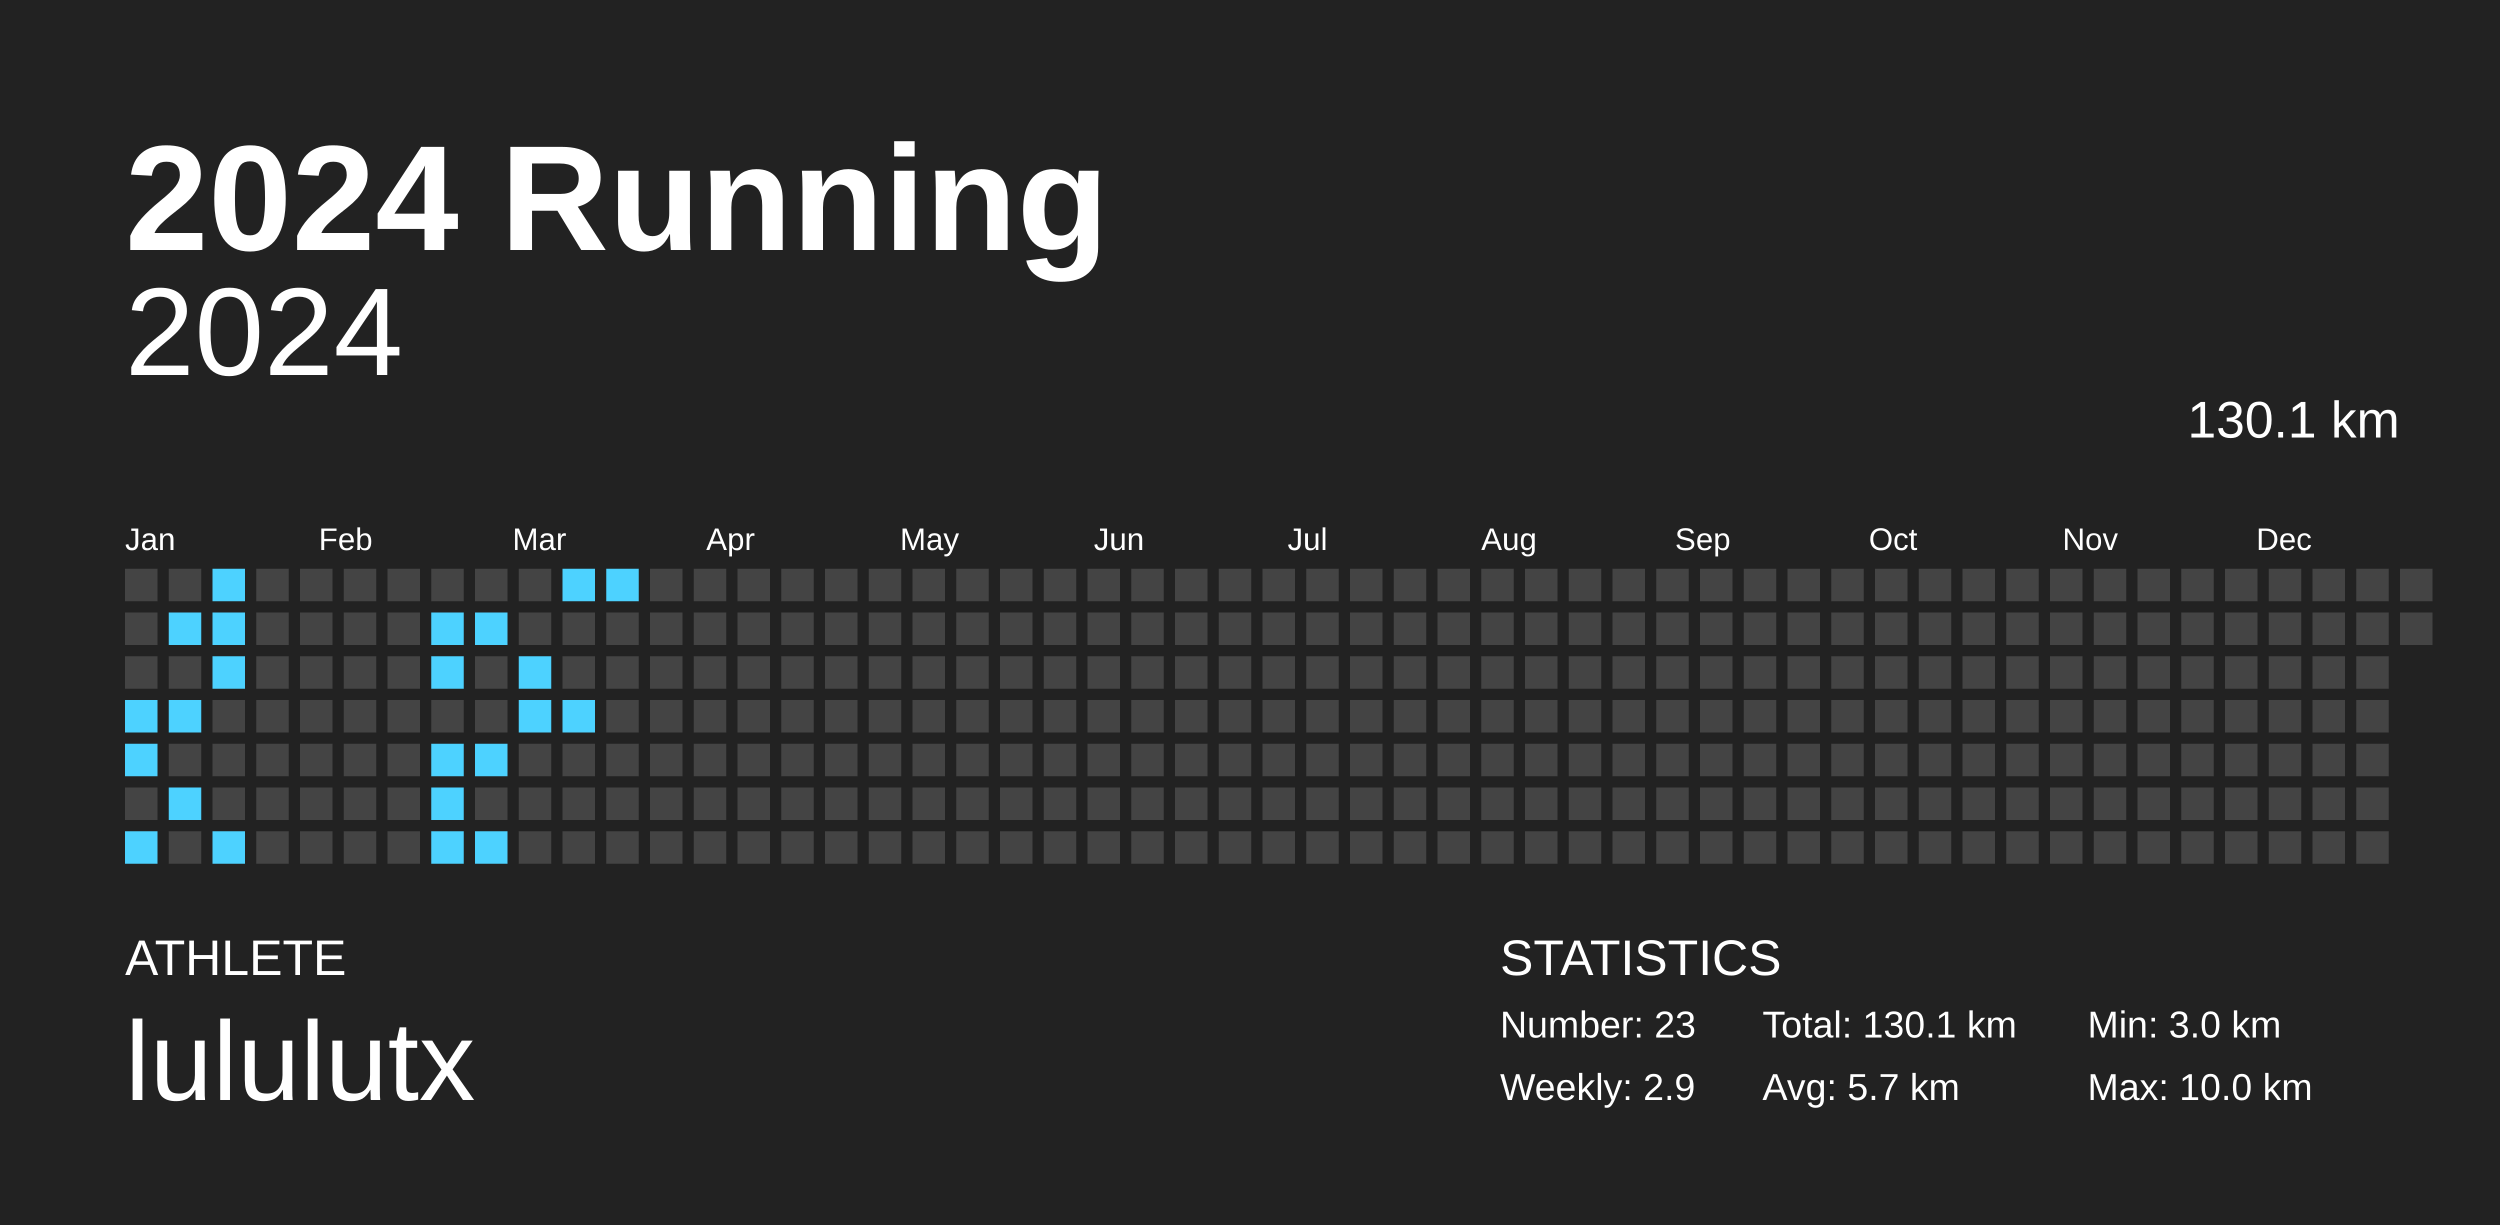
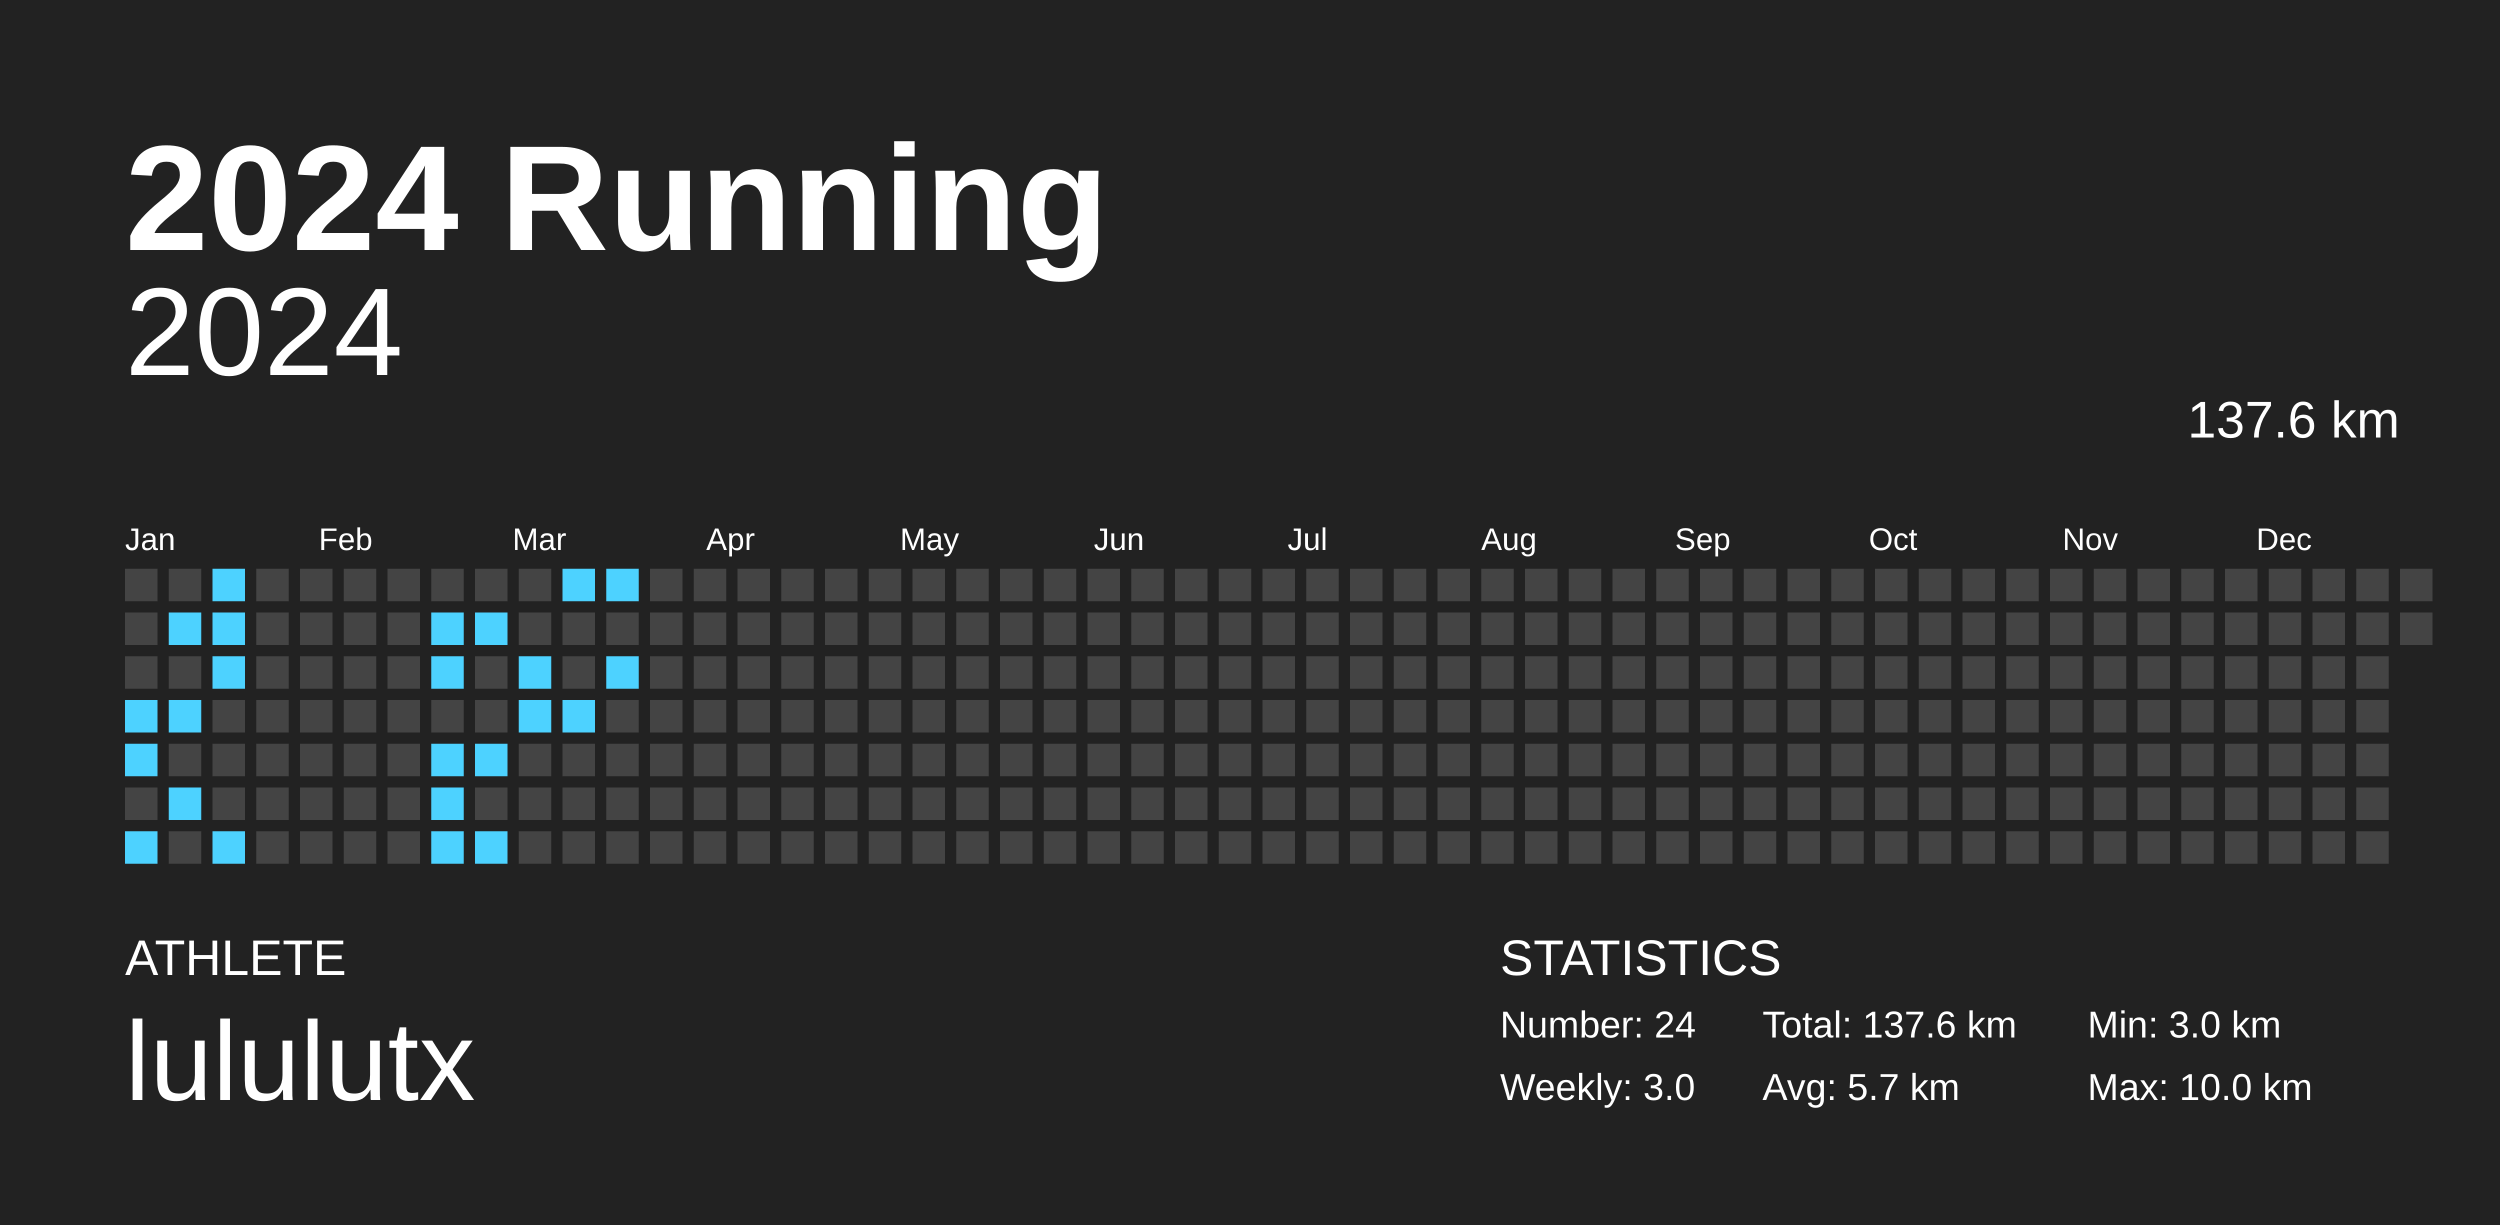
<svg xmlns="http://www.w3.org/2000/svg" baseProfile="full" height="98mm" version="1.1" viewBox="0,0,200,98" width="200mm">
  <defs />
  <rect fill="#222222" height="98" width="200" x="0" y="0" />
  <text fill="#FFFFFF" style="font-size:12px; font-family:Arial; font-weight:bold;" x="10" y="20">2024 Running</text>
  <text fill="#FFFFFF" style="font-size:4px; font-family:Arial" x="10" y="78">ATHLETE</text>
  <text fill="#FFFFFF" style="font-size:9px; font-family:Arial" x="10" y="88">lululutx</text>
  <text fill="#FFFFFF" style="font-size:4px; font-family:Arial" x="120" y="78">STATISTICS</text>
-   <text fill="#FFFFFF" style="font-size:3px; font-family:Arial" x="120" y="83">Number: 23</text>
-   <text fill="#FFFFFF" style="font-size:3px; font-family:Arial" x="120" y="88">Weekly: 2.9</text>
-   <text fill="#FFFFFF" style="font-size:3px; font-family:Arial" x="141" y="83">Total: 130.1 km</text>
+   <text fill="#FFFFFF" style="font-size:3px; font-family:Arial" x="120" y="83">Number: 24</text>
+   <text fill="#FFFFFF" style="font-size:3px; font-family:Arial" x="120" y="88">Weekly: 3.0</text>
+   <text fill="#FFFFFF" style="font-size:3px; font-family:Arial" x="141" y="83">Total: 137.6 km</text>
  <text fill="#FFFFFF" style="font-size:3px; font-family:Arial" x="141" y="88">Avg: 5.7 km</text>
  <text fill="#FFFFFF" style="font-size:3px; font-family:Arial" x="167" y="83">Min: 3.0 km</text>
  <text fill="#FFFFFF" style="font-size:3px; font-family:Arial" x="167" y="88">Max: 10.0 km</text>
  <text alignment-baseline="hanging" fill="#FFFFFF" style="font-size:10.0px; font-family:Arial;" x="10" y="30">2024</text>
-   <text alignment-baseline="hanging" fill="#FFFFFF" style="font-size:4.125px; font-family:Arial;" x="175" y="35">130.1 km</text>
+   <text alignment-baseline="hanging" fill="#FFFFFF" style="font-size:4.125px; font-family:Arial;" x="175" y="35">137.6 km</text>
  <text fill="#FFFFFF" style="font-size:2.5px; font-family:Arial" x="10.0" y="44">Jan</text>
  <text fill="#FFFFFF" style="font-size:2.5px; font-family:Arial" x="25.5" y="44">Feb</text>
  <text fill="#FFFFFF" style="font-size:2.5px; font-family:Arial" x="41.0" y="44">Mar</text>
  <text fill="#FFFFFF" style="font-size:2.5px; font-family:Arial" x="56.5" y="44">Apr</text>
  <text fill="#FFFFFF" style="font-size:2.5px; font-family:Arial" x="72.0" y="44">May</text>
  <text fill="#FFFFFF" style="font-size:2.5px; font-family:Arial" x="87.5" y="44">Jun</text>
  <text fill="#FFFFFF" style="font-size:2.5px; font-family:Arial" x="103.0" y="44">Jul</text>
  <text fill="#FFFFFF" style="font-size:2.5px; font-family:Arial" x="118.5" y="44">Aug</text>
  <text fill="#FFFFFF" style="font-size:2.5px; font-family:Arial" x="134.0" y="44">Sep</text>
  <text fill="#FFFFFF" style="font-size:2.5px; font-family:Arial" x="149.5" y="44">Oct</text>
  <text fill="#FFFFFF" style="font-size:2.5px; font-family:Arial" x="165.0" y="44">Nov</text>
  <text fill="#FFFFFF" style="font-size:2.5px; font-family:Arial" x="180.5" y="44">Dec</text>
  <rect fill="#444444" height="2.6" width="2.6" x="10.0" y="45.5" />
  <rect fill="#444444" height="2.6" width="2.6" x="10.0" y="49.0" />
  <rect fill="#444444" height="2.6" width="2.6" x="10.0" y="52.5" />
  <rect fill="#4dd2ff" height="2.6" width="2.6" x="10.0" y="56.0" />
  <rect fill="#4dd2ff" height="2.6" width="2.6" x="10.0" y="59.5" />
  <rect fill="#444444" height="2.6" width="2.6" x="10.0" y="63.0" />
  <rect fill="#4dd2ff" height="2.6" width="2.6" x="10.0" y="66.5" />
  <rect fill="#444444" height="2.6" width="2.6" x="13.5" y="45.5" />
  <rect fill="#4dd2ff" height="2.6" width="2.6" x="13.5" y="49.0" />
  <rect fill="#444444" height="2.6" width="2.6" x="13.5" y="52.5" />
  <rect fill="#4dd2ff" height="2.6" width="2.6" x="13.5" y="56.0" />
  <rect fill="#444444" height="2.6" width="2.6" x="13.5" y="59.5" />
  <rect fill="#4dd2ff" height="2.6" width="2.6" x="13.5" y="63.0" />
  <rect fill="#444444" height="2.6" width="2.6" x="13.5" y="66.5" />
  <rect fill="#4dd2ff" height="2.6" width="2.6" x="17.0" y="45.5" />
  <rect fill="#4dd2ff" height="2.6" width="2.6" x="17.0" y="49.0" />
  <rect fill="#4dd2ff" height="2.6" width="2.6" x="17.0" y="52.5" />
  <rect fill="#444444" height="2.6" width="2.6" x="17.0" y="56.0" />
  <rect fill="#444444" height="2.6" width="2.6" x="17.0" y="59.5" />
  <rect fill="#444444" height="2.6" width="2.6" x="17.0" y="63.0" />
  <rect fill="#4dd2ff" height="2.6" width="2.6" x="17.0" y="66.5" />
  <rect fill="#444444" height="2.6" width="2.6" x="20.5" y="45.5" />
  <rect fill="#444444" height="2.6" width="2.6" x="20.5" y="49.0" />
  <rect fill="#444444" height="2.6" width="2.6" x="20.5" y="52.5" />
  <rect fill="#444444" height="2.6" width="2.6" x="20.5" y="56.0" />
  <rect fill="#444444" height="2.6" width="2.6" x="20.5" y="59.5" />
  <rect fill="#444444" height="2.6" width="2.6" x="20.5" y="63.0" />
  <rect fill="#444444" height="2.6" width="2.6" x="20.5" y="66.5" />
  <rect fill="#444444" height="2.6" width="2.6" x="24.0" y="45.5" />
  <rect fill="#444444" height="2.6" width="2.6" x="24.0" y="49.0" />
  <rect fill="#444444" height="2.6" width="2.6" x="24.0" y="52.5" />
  <rect fill="#444444" height="2.6" width="2.6" x="24.0" y="56.0" />
  <rect fill="#444444" height="2.6" width="2.6" x="24.0" y="59.5" />
  <rect fill="#444444" height="2.6" width="2.6" x="24.0" y="63.0" />
  <rect fill="#444444" height="2.6" width="2.6" x="24.0" y="66.5" />
  <rect fill="#444444" height="2.6" width="2.6" x="27.5" y="45.5" />
  <rect fill="#444444" height="2.6" width="2.6" x="27.5" y="49.0" />
  <rect fill="#444444" height="2.6" width="2.6" x="27.5" y="52.5" />
  <rect fill="#444444" height="2.6" width="2.6" x="27.5" y="56.0" />
  <rect fill="#444444" height="2.6" width="2.6" x="27.5" y="59.5" />
  <rect fill="#444444" height="2.6" width="2.6" x="27.5" y="63.0" />
  <rect fill="#444444" height="2.6" width="2.6" x="27.5" y="66.5" />
  <rect fill="#444444" height="2.6" width="2.6" x="31.0" y="45.5" />
  <rect fill="#444444" height="2.6" width="2.6" x="31.0" y="49.0" />
  <rect fill="#444444" height="2.6" width="2.6" x="31.0" y="52.5" />
  <rect fill="#444444" height="2.6" width="2.6" x="31.0" y="56.0" />
  <rect fill="#444444" height="2.6" width="2.6" x="31.0" y="59.5" />
  <rect fill="#444444" height="2.6" width="2.6" x="31.0" y="63.0" />
  <rect fill="#444444" height="2.6" width="2.6" x="31.0" y="66.5" />
  <rect fill="#444444" height="2.6" width="2.6" x="34.5" y="45.5" />
  <rect fill="#4dd2ff" height="2.6" width="2.6" x="34.5" y="49.0" />
  <rect fill="#4dd2ff" height="2.6" width="2.6" x="34.5" y="52.5" />
  <rect fill="#444444" height="2.6" width="2.6" x="34.5" y="56.0" />
  <rect fill="#4dd2ff" height="2.6" width="2.6" x="34.5" y="59.5" />
  <rect fill="#4dd2ff" height="2.6" width="2.6" x="34.5" y="63.0" />
  <rect fill="#4dd2ff" height="2.6" width="2.6" x="34.5" y="66.5" />
  <rect fill="#444444" height="2.6" width="2.6" x="38.0" y="45.5" />
  <rect fill="#4dd2ff" height="2.6" width="2.6" x="38.0" y="49.0" />
  <rect fill="#444444" height="2.6" width="2.6" x="38.0" y="52.5" />
  <rect fill="#444444" height="2.6" width="2.6" x="38.0" y="56.0" />
  <rect fill="#4dd2ff" height="2.6" width="2.6" x="38.0" y="59.5" />
  <rect fill="#444444" height="2.6" width="2.6" x="38.0" y="63.0" />
  <rect fill="#4dd2ff" height="2.6" width="2.6" x="38.0" y="66.5" />
  <rect fill="#444444" height="2.6" width="2.6" x="41.5" y="45.5" />
  <rect fill="#444444" height="2.6" width="2.6" x="41.5" y="49.0" />
  <rect fill="#4dd2ff" height="2.6" width="2.6" x="41.5" y="52.5" />
  <rect fill="#4dd2ff" height="2.6" width="2.6" x="41.5" y="56.0" />
  <rect fill="#444444" height="2.6" width="2.6" x="41.5" y="59.5" />
  <rect fill="#444444" height="2.6" width="2.6" x="41.5" y="63.0" />
  <rect fill="#444444" height="2.6" width="2.6" x="41.5" y="66.5" />
  <rect fill="#4dd2ff" height="2.6" width="2.6" x="45.0" y="45.5" />
  <rect fill="#444444" height="2.6" width="2.6" x="45.0" y="49.0" />
  <rect fill="#444444" height="2.6" width="2.6" x="45.0" y="52.5" />
  <rect fill="#4dd2ff" height="2.6" width="2.6" x="45.0" y="56.0" />
  <rect fill="#444444" height="2.6" width="2.6" x="45.0" y="59.5" />
  <rect fill="#444444" height="2.6" width="2.6" x="45.0" y="63.0" />
  <rect fill="#444444" height="2.6" width="2.6" x="45.0" y="66.5" />
  <rect fill="#4dd2ff" height="2.6" width="2.6" x="48.5" y="45.5" />
  <rect fill="#444444" height="2.6" width="2.6" x="48.5" y="49.0" />
-   <rect fill="#444444" height="2.6" width="2.6" x="48.5" y="52.5" />
+   <rect fill="#4dd2ff" height="2.6" width="2.6" x="48.5" y="52.5" />
  <rect fill="#444444" height="2.6" width="2.6" x="48.5" y="56.0" />
  <rect fill="#444444" height="2.6" width="2.6" x="48.5" y="59.5" />
  <rect fill="#444444" height="2.6" width="2.6" x="48.5" y="63.0" />
  <rect fill="#444444" height="2.6" width="2.6" x="48.5" y="66.5" />
  <rect fill="#444444" height="2.6" width="2.6" x="52.0" y="45.5" />
  <rect fill="#444444" height="2.6" width="2.6" x="52.0" y="49.0" />
  <rect fill="#444444" height="2.6" width="2.6" x="52.0" y="52.5" />
  <rect fill="#444444" height="2.6" width="2.6" x="52.0" y="56.0" />
  <rect fill="#444444" height="2.6" width="2.6" x="52.0" y="59.5" />
  <rect fill="#444444" height="2.6" width="2.6" x="52.0" y="63.0" />
  <rect fill="#444444" height="2.6" width="2.6" x="52.0" y="66.5" />
  <rect fill="#444444" height="2.6" width="2.6" x="55.5" y="45.5" />
  <rect fill="#444444" height="2.6" width="2.6" x="55.5" y="49.0" />
  <rect fill="#444444" height="2.6" width="2.6" x="55.5" y="52.5" />
  <rect fill="#444444" height="2.6" width="2.6" x="55.5" y="56.0" />
  <rect fill="#444444" height="2.6" width="2.6" x="55.5" y="59.5" />
  <rect fill="#444444" height="2.6" width="2.6" x="55.5" y="63.0" />
  <rect fill="#444444" height="2.6" width="2.6" x="55.5" y="66.5" />
  <rect fill="#444444" height="2.6" width="2.6" x="59.0" y="45.5" />
  <rect fill="#444444" height="2.6" width="2.6" x="59.0" y="49.0" />
  <rect fill="#444444" height="2.6" width="2.6" x="59.0" y="52.5" />
  <rect fill="#444444" height="2.6" width="2.6" x="59.0" y="56.0" />
  <rect fill="#444444" height="2.6" width="2.6" x="59.0" y="59.5" />
  <rect fill="#444444" height="2.6" width="2.6" x="59.0" y="63.0" />
  <rect fill="#444444" height="2.6" width="2.6" x="59.0" y="66.5" />
  <rect fill="#444444" height="2.6" width="2.6" x="62.5" y="45.5" />
  <rect fill="#444444" height="2.6" width="2.6" x="62.5" y="49.0" />
  <rect fill="#444444" height="2.6" width="2.6" x="62.5" y="52.5" />
  <rect fill="#444444" height="2.6" width="2.6" x="62.5" y="56.0" />
  <rect fill="#444444" height="2.6" width="2.6" x="62.5" y="59.5" />
  <rect fill="#444444" height="2.6" width="2.6" x="62.5" y="63.0" />
  <rect fill="#444444" height="2.6" width="2.6" x="62.5" y="66.5" />
  <rect fill="#444444" height="2.6" width="2.6" x="66.0" y="45.5" />
  <rect fill="#444444" height="2.6" width="2.6" x="66.0" y="49.0" />
  <rect fill="#444444" height="2.6" width="2.6" x="66.0" y="52.5" />
  <rect fill="#444444" height="2.6" width="2.6" x="66.0" y="56.0" />
  <rect fill="#444444" height="2.6" width="2.6" x="66.0" y="59.5" />
  <rect fill="#444444" height="2.6" width="2.6" x="66.0" y="63.0" />
  <rect fill="#444444" height="2.6" width="2.6" x="66.0" y="66.5" />
  <rect fill="#444444" height="2.6" width="2.6" x="69.5" y="45.5" />
  <rect fill="#444444" height="2.6" width="2.6" x="69.5" y="49.0" />
  <rect fill="#444444" height="2.6" width="2.6" x="69.5" y="52.5" />
  <rect fill="#444444" height="2.6" width="2.6" x="69.5" y="56.0" />
  <rect fill="#444444" height="2.6" width="2.6" x="69.5" y="59.5" />
  <rect fill="#444444" height="2.6" width="2.6" x="69.5" y="63.0" />
  <rect fill="#444444" height="2.6" width="2.6" x="69.5" y="66.5" />
  <rect fill="#444444" height="2.6" width="2.6" x="73.0" y="45.5" />
  <rect fill="#444444" height="2.6" width="2.6" x="73.0" y="49.0" />
  <rect fill="#444444" height="2.6" width="2.6" x="73.0" y="52.5" />
  <rect fill="#444444" height="2.6" width="2.6" x="73.0" y="56.0" />
  <rect fill="#444444" height="2.6" width="2.6" x="73.0" y="59.5" />
  <rect fill="#444444" height="2.6" width="2.6" x="73.0" y="63.0" />
  <rect fill="#444444" height="2.6" width="2.6" x="73.0" y="66.5" />
  <rect fill="#444444" height="2.6" width="2.6" x="76.5" y="45.5" />
  <rect fill="#444444" height="2.6" width="2.6" x="76.5" y="49.0" />
  <rect fill="#444444" height="2.6" width="2.6" x="76.5" y="52.5" />
  <rect fill="#444444" height="2.6" width="2.6" x="76.5" y="56.0" />
  <rect fill="#444444" height="2.6" width="2.6" x="76.5" y="59.5" />
  <rect fill="#444444" height="2.6" width="2.6" x="76.5" y="63.0" />
  <rect fill="#444444" height="2.6" width="2.6" x="76.5" y="66.5" />
  <rect fill="#444444" height="2.6" width="2.6" x="80.0" y="45.5" />
  <rect fill="#444444" height="2.6" width="2.6" x="80.0" y="49.0" />
  <rect fill="#444444" height="2.6" width="2.6" x="80.0" y="52.5" />
  <rect fill="#444444" height="2.6" width="2.6" x="80.0" y="56.0" />
  <rect fill="#444444" height="2.6" width="2.6" x="80.0" y="59.5" />
  <rect fill="#444444" height="2.6" width="2.6" x="80.0" y="63.0" />
  <rect fill="#444444" height="2.6" width="2.6" x="80.0" y="66.5" />
  <rect fill="#444444" height="2.6" width="2.6" x="83.5" y="45.5" />
  <rect fill="#444444" height="2.6" width="2.6" x="83.5" y="49.0" />
  <rect fill="#444444" height="2.6" width="2.6" x="83.5" y="52.5" />
  <rect fill="#444444" height="2.6" width="2.6" x="83.5" y="56.0" />
  <rect fill="#444444" height="2.6" width="2.6" x="83.5" y="59.5" />
  <rect fill="#444444" height="2.6" width="2.6" x="83.5" y="63.0" />
  <rect fill="#444444" height="2.6" width="2.6" x="83.5" y="66.5" />
  <rect fill="#444444" height="2.6" width="2.6" x="87.0" y="45.5" />
  <rect fill="#444444" height="2.6" width="2.6" x="87.0" y="49.0" />
  <rect fill="#444444" height="2.6" width="2.6" x="87.0" y="52.5" />
  <rect fill="#444444" height="2.6" width="2.6" x="87.0" y="56.0" />
  <rect fill="#444444" height="2.6" width="2.6" x="87.0" y="59.5" />
  <rect fill="#444444" height="2.6" width="2.6" x="87.0" y="63.0" />
  <rect fill="#444444" height="2.6" width="2.6" x="87.0" y="66.5" />
  <rect fill="#444444" height="2.6" width="2.6" x="90.5" y="45.5" />
  <rect fill="#444444" height="2.6" width="2.6" x="90.5" y="49.0" />
  <rect fill="#444444" height="2.6" width="2.6" x="90.5" y="52.5" />
  <rect fill="#444444" height="2.6" width="2.6" x="90.5" y="56.0" />
  <rect fill="#444444" height="2.6" width="2.6" x="90.5" y="59.5" />
  <rect fill="#444444" height="2.6" width="2.6" x="90.5" y="63.0" />
  <rect fill="#444444" height="2.6" width="2.6" x="90.5" y="66.5" />
  <rect fill="#444444" height="2.6" width="2.6" x="94.0" y="45.5" />
  <rect fill="#444444" height="2.6" width="2.6" x="94.0" y="49.0" />
  <rect fill="#444444" height="2.6" width="2.6" x="94.0" y="52.5" />
  <rect fill="#444444" height="2.6" width="2.6" x="94.0" y="56.0" />
  <rect fill="#444444" height="2.6" width="2.6" x="94.0" y="59.5" />
  <rect fill="#444444" height="2.6" width="2.6" x="94.0" y="63.0" />
  <rect fill="#444444" height="2.6" width="2.6" x="94.0" y="66.5" />
  <rect fill="#444444" height="2.6" width="2.6" x="97.5" y="45.5" />
  <rect fill="#444444" height="2.6" width="2.6" x="97.5" y="49.0" />
  <rect fill="#444444" height="2.6" width="2.6" x="97.5" y="52.5" />
  <rect fill="#444444" height="2.6" width="2.6" x="97.5" y="56.0" />
  <rect fill="#444444" height="2.6" width="2.6" x="97.5" y="59.5" />
  <rect fill="#444444" height="2.6" width="2.6" x="97.5" y="63.0" />
  <rect fill="#444444" height="2.6" width="2.6" x="97.5" y="66.5" />
  <rect fill="#444444" height="2.6" width="2.6" x="101.0" y="45.5" />
  <rect fill="#444444" height="2.6" width="2.6" x="101.0" y="49.0" />
  <rect fill="#444444" height="2.6" width="2.6" x="101.0" y="52.5" />
  <rect fill="#444444" height="2.6" width="2.6" x="101.0" y="56.0" />
  <rect fill="#444444" height="2.6" width="2.6" x="101.0" y="59.5" />
  <rect fill="#444444" height="2.6" width="2.6" x="101.0" y="63.0" />
  <rect fill="#444444" height="2.6" width="2.6" x="101.0" y="66.5" />
  <rect fill="#444444" height="2.6" width="2.6" x="104.5" y="45.5" />
  <rect fill="#444444" height="2.6" width="2.6" x="104.5" y="49.0" />
  <rect fill="#444444" height="2.6" width="2.6" x="104.5" y="52.5" />
  <rect fill="#444444" height="2.6" width="2.6" x="104.5" y="56.0" />
  <rect fill="#444444" height="2.6" width="2.6" x="104.5" y="59.5" />
  <rect fill="#444444" height="2.6" width="2.6" x="104.5" y="63.0" />
  <rect fill="#444444" height="2.6" width="2.6" x="104.5" y="66.5" />
  <rect fill="#444444" height="2.6" width="2.6" x="108.0" y="45.5" />
  <rect fill="#444444" height="2.6" width="2.6" x="108.0" y="49.0" />
  <rect fill="#444444" height="2.6" width="2.6" x="108.0" y="52.5" />
  <rect fill="#444444" height="2.6" width="2.6" x="108.0" y="56.0" />
  <rect fill="#444444" height="2.6" width="2.6" x="108.0" y="59.5" />
  <rect fill="#444444" height="2.6" width="2.6" x="108.0" y="63.0" />
  <rect fill="#444444" height="2.6" width="2.6" x="108.0" y="66.5" />
  <rect fill="#444444" height="2.6" width="2.6" x="111.5" y="45.5" />
  <rect fill="#444444" height="2.6" width="2.6" x="111.5" y="49.0" />
  <rect fill="#444444" height="2.6" width="2.6" x="111.5" y="52.5" />
  <rect fill="#444444" height="2.6" width="2.6" x="111.5" y="56.0" />
  <rect fill="#444444" height="2.6" width="2.6" x="111.5" y="59.5" />
  <rect fill="#444444" height="2.6" width="2.6" x="111.5" y="63.0" />
  <rect fill="#444444" height="2.6" width="2.6" x="111.5" y="66.5" />
  <rect fill="#444444" height="2.6" width="2.6" x="115.0" y="45.5" />
  <rect fill="#444444" height="2.6" width="2.6" x="115.0" y="49.0" />
  <rect fill="#444444" height="2.6" width="2.6" x="115.0" y="52.5" />
  <rect fill="#444444" height="2.6" width="2.6" x="115.0" y="56.0" />
  <rect fill="#444444" height="2.6" width="2.6" x="115.0" y="59.5" />
  <rect fill="#444444" height="2.6" width="2.6" x="115.0" y="63.0" />
  <rect fill="#444444" height="2.6" width="2.6" x="115.0" y="66.5" />
  <rect fill="#444444" height="2.6" width="2.6" x="118.5" y="45.5" />
  <rect fill="#444444" height="2.6" width="2.6" x="118.5" y="49.0" />
  <rect fill="#444444" height="2.6" width="2.6" x="118.5" y="52.5" />
  <rect fill="#444444" height="2.6" width="2.6" x="118.5" y="56.0" />
  <rect fill="#444444" height="2.6" width="2.6" x="118.5" y="59.5" />
  <rect fill="#444444" height="2.6" width="2.6" x="118.5" y="63.0" />
  <rect fill="#444444" height="2.6" width="2.6" x="118.5" y="66.5" />
  <rect fill="#444444" height="2.6" width="2.6" x="122.0" y="45.5" />
  <rect fill="#444444" height="2.6" width="2.6" x="122.0" y="49.0" />
  <rect fill="#444444" height="2.6" width="2.6" x="122.0" y="52.5" />
  <rect fill="#444444" height="2.6" width="2.6" x="122.0" y="56.0" />
  <rect fill="#444444" height="2.6" width="2.6" x="122.0" y="59.5" />
  <rect fill="#444444" height="2.6" width="2.6" x="122.0" y="63.0" />
  <rect fill="#444444" height="2.6" width="2.6" x="122.0" y="66.5" />
  <rect fill="#444444" height="2.6" width="2.6" x="125.5" y="45.5" />
  <rect fill="#444444" height="2.6" width="2.6" x="125.5" y="49.0" />
  <rect fill="#444444" height="2.6" width="2.6" x="125.5" y="52.5" />
  <rect fill="#444444" height="2.6" width="2.6" x="125.5" y="56.0" />
  <rect fill="#444444" height="2.6" width="2.6" x="125.5" y="59.5" />
  <rect fill="#444444" height="2.6" width="2.6" x="125.5" y="63.0" />
  <rect fill="#444444" height="2.6" width="2.6" x="125.5" y="66.5" />
  <rect fill="#444444" height="2.6" width="2.6" x="129.0" y="45.5" />
  <rect fill="#444444" height="2.6" width="2.6" x="129.0" y="49.0" />
  <rect fill="#444444" height="2.6" width="2.6" x="129.0" y="52.5" />
  <rect fill="#444444" height="2.6" width="2.6" x="129.0" y="56.0" />
  <rect fill="#444444" height="2.6" width="2.6" x="129.0" y="59.5" />
  <rect fill="#444444" height="2.6" width="2.6" x="129.0" y="63.0" />
  <rect fill="#444444" height="2.6" width="2.6" x="129.0" y="66.5" />
  <rect fill="#444444" height="2.6" width="2.6" x="132.5" y="45.5" />
  <rect fill="#444444" height="2.6" width="2.6" x="132.5" y="49.0" />
  <rect fill="#444444" height="2.6" width="2.6" x="132.5" y="52.5" />
  <rect fill="#444444" height="2.6" width="2.6" x="132.5" y="56.0" />
  <rect fill="#444444" height="2.6" width="2.6" x="132.5" y="59.5" />
  <rect fill="#444444" height="2.6" width="2.6" x="132.5" y="63.0" />
  <rect fill="#444444" height="2.6" width="2.6" x="132.5" y="66.5" />
  <rect fill="#444444" height="2.6" width="2.6" x="136.0" y="45.5" />
  <rect fill="#444444" height="2.6" width="2.6" x="136.0" y="49.0" />
  <rect fill="#444444" height="2.6" width="2.6" x="136.0" y="52.5" />
  <rect fill="#444444" height="2.6" width="2.6" x="136.0" y="56.0" />
  <rect fill="#444444" height="2.6" width="2.6" x="136.0" y="59.5" />
  <rect fill="#444444" height="2.6" width="2.6" x="136.0" y="63.0" />
  <rect fill="#444444" height="2.6" width="2.6" x="136.0" y="66.5" />
  <rect fill="#444444" height="2.6" width="2.6" x="139.5" y="45.5" />
  <rect fill="#444444" height="2.6" width="2.6" x="139.5" y="49.0" />
  <rect fill="#444444" height="2.6" width="2.6" x="139.5" y="52.5" />
  <rect fill="#444444" height="2.6" width="2.6" x="139.5" y="56.0" />
  <rect fill="#444444" height="2.6" width="2.6" x="139.5" y="59.5" />
  <rect fill="#444444" height="2.6" width="2.6" x="139.5" y="63.0" />
  <rect fill="#444444" height="2.6" width="2.6" x="139.5" y="66.5" />
  <rect fill="#444444" height="2.6" width="2.6" x="143.0" y="45.5" />
  <rect fill="#444444" height="2.6" width="2.6" x="143.0" y="49.0" />
  <rect fill="#444444" height="2.6" width="2.6" x="143.0" y="52.5" />
  <rect fill="#444444" height="2.6" width="2.6" x="143.0" y="56.0" />
  <rect fill="#444444" height="2.6" width="2.6" x="143.0" y="59.5" />
  <rect fill="#444444" height="2.6" width="2.6" x="143.0" y="63.0" />
  <rect fill="#444444" height="2.6" width="2.6" x="143.0" y="66.5" />
  <rect fill="#444444" height="2.6" width="2.6" x="146.5" y="45.5" />
  <rect fill="#444444" height="2.6" width="2.6" x="146.5" y="49.0" />
  <rect fill="#444444" height="2.6" width="2.6" x="146.5" y="52.5" />
  <rect fill="#444444" height="2.6" width="2.6" x="146.5" y="56.0" />
  <rect fill="#444444" height="2.6" width="2.6" x="146.5" y="59.5" />
  <rect fill="#444444" height="2.6" width="2.6" x="146.5" y="63.0" />
  <rect fill="#444444" height="2.6" width="2.6" x="146.5" y="66.5" />
  <rect fill="#444444" height="2.6" width="2.6" x="150.0" y="45.5" />
  <rect fill="#444444" height="2.6" width="2.6" x="150.0" y="49.0" />
  <rect fill="#444444" height="2.6" width="2.6" x="150.0" y="52.5" />
  <rect fill="#444444" height="2.6" width="2.6" x="150.0" y="56.0" />
  <rect fill="#444444" height="2.6" width="2.6" x="150.0" y="59.5" />
  <rect fill="#444444" height="2.6" width="2.6" x="150.0" y="63.0" />
  <rect fill="#444444" height="2.6" width="2.6" x="150.0" y="66.5" />
  <rect fill="#444444" height="2.6" width="2.6" x="153.5" y="45.5" />
  <rect fill="#444444" height="2.6" width="2.6" x="153.5" y="49.0" />
  <rect fill="#444444" height="2.6" width="2.6" x="153.5" y="52.5" />
  <rect fill="#444444" height="2.6" width="2.6" x="153.5" y="56.0" />
  <rect fill="#444444" height="2.6" width="2.6" x="153.5" y="59.5" />
  <rect fill="#444444" height="2.6" width="2.6" x="153.5" y="63.0" />
  <rect fill="#444444" height="2.6" width="2.6" x="153.5" y="66.5" />
  <rect fill="#444444" height="2.6" width="2.6" x="157.0" y="45.5" />
  <rect fill="#444444" height="2.6" width="2.6" x="157.0" y="49.0" />
  <rect fill="#444444" height="2.6" width="2.6" x="157.0" y="52.5" />
  <rect fill="#444444" height="2.6" width="2.6" x="157.0" y="56.0" />
  <rect fill="#444444" height="2.6" width="2.6" x="157.0" y="59.5" />
  <rect fill="#444444" height="2.6" width="2.6" x="157.0" y="63.0" />
  <rect fill="#444444" height="2.6" width="2.6" x="157.0" y="66.5" />
  <rect fill="#444444" height="2.6" width="2.6" x="160.5" y="45.5" />
  <rect fill="#444444" height="2.6" width="2.6" x="160.5" y="49.0" />
  <rect fill="#444444" height="2.6" width="2.6" x="160.5" y="52.5" />
  <rect fill="#444444" height="2.6" width="2.6" x="160.5" y="56.0" />
  <rect fill="#444444" height="2.6" width="2.6" x="160.5" y="59.5" />
  <rect fill="#444444" height="2.6" width="2.6" x="160.5" y="63.0" />
  <rect fill="#444444" height="2.6" width="2.6" x="160.5" y="66.5" />
  <rect fill="#444444" height="2.6" width="2.6" x="164.0" y="45.5" />
  <rect fill="#444444" height="2.6" width="2.6" x="164.0" y="49.0" />
  <rect fill="#444444" height="2.6" width="2.6" x="164.0" y="52.5" />
  <rect fill="#444444" height="2.6" width="2.6" x="164.0" y="56.0" />
  <rect fill="#444444" height="2.6" width="2.6" x="164.0" y="59.5" />
  <rect fill="#444444" height="2.6" width="2.6" x="164.0" y="63.0" />
  <rect fill="#444444" height="2.6" width="2.6" x="164.0" y="66.5" />
  <rect fill="#444444" height="2.6" width="2.6" x="167.5" y="45.5" />
  <rect fill="#444444" height="2.6" width="2.6" x="167.5" y="49.0" />
  <rect fill="#444444" height="2.6" width="2.6" x="167.5" y="52.5" />
  <rect fill="#444444" height="2.6" width="2.6" x="167.5" y="56.0" />
  <rect fill="#444444" height="2.6" width="2.6" x="167.5" y="59.5" />
  <rect fill="#444444" height="2.6" width="2.6" x="167.5" y="63.0" />
  <rect fill="#444444" height="2.6" width="2.6" x="167.5" y="66.5" />
  <rect fill="#444444" height="2.6" width="2.6" x="171.0" y="45.5" />
  <rect fill="#444444" height="2.6" width="2.6" x="171.0" y="49.0" />
  <rect fill="#444444" height="2.6" width="2.6" x="171.0" y="52.5" />
  <rect fill="#444444" height="2.6" width="2.6" x="171.0" y="56.0" />
  <rect fill="#444444" height="2.6" width="2.6" x="171.0" y="59.5" />
  <rect fill="#444444" height="2.6" width="2.6" x="171.0" y="63.0" />
  <rect fill="#444444" height="2.6" width="2.6" x="171.0" y="66.5" />
  <rect fill="#444444" height="2.6" width="2.6" x="174.5" y="45.5" />
  <rect fill="#444444" height="2.6" width="2.6" x="174.5" y="49.0" />
  <rect fill="#444444" height="2.6" width="2.6" x="174.5" y="52.5" />
  <rect fill="#444444" height="2.6" width="2.6" x="174.5" y="56.0" />
  <rect fill="#444444" height="2.6" width="2.6" x="174.5" y="59.5" />
  <rect fill="#444444" height="2.6" width="2.6" x="174.5" y="63.0" />
  <rect fill="#444444" height="2.6" width="2.6" x="174.5" y="66.5" />
  <rect fill="#444444" height="2.6" width="2.6" x="178.0" y="45.5" />
  <rect fill="#444444" height="2.6" width="2.6" x="178.0" y="49.0" />
  <rect fill="#444444" height="2.6" width="2.6" x="178.0" y="52.5" />
  <rect fill="#444444" height="2.6" width="2.6" x="178.0" y="56.0" />
  <rect fill="#444444" height="2.6" width="2.6" x="178.0" y="59.5" />
  <rect fill="#444444" height="2.6" width="2.6" x="178.0" y="63.0" />
  <rect fill="#444444" height="2.6" width="2.6" x="178.0" y="66.5" />
  <rect fill="#444444" height="2.6" width="2.6" x="181.5" y="45.5" />
  <rect fill="#444444" height="2.6" width="2.6" x="181.5" y="49.0" />
  <rect fill="#444444" height="2.6" width="2.6" x="181.5" y="52.5" />
  <rect fill="#444444" height="2.6" width="2.6" x="181.5" y="56.0" />
  <rect fill="#444444" height="2.6" width="2.6" x="181.5" y="59.5" />
  <rect fill="#444444" height="2.6" width="2.6" x="181.5" y="63.0" />
  <rect fill="#444444" height="2.6" width="2.6" x="181.5" y="66.5" />
  <rect fill="#444444" height="2.6" width="2.6" x="185.0" y="45.5" />
  <rect fill="#444444" height="2.6" width="2.6" x="185.0" y="49.0" />
  <rect fill="#444444" height="2.6" width="2.6" x="185.0" y="52.5" />
  <rect fill="#444444" height="2.6" width="2.6" x="185.0" y="56.0" />
  <rect fill="#444444" height="2.6" width="2.6" x="185.0" y="59.5" />
  <rect fill="#444444" height="2.6" width="2.6" x="185.0" y="63.0" />
  <rect fill="#444444" height="2.6" width="2.6" x="185.0" y="66.5" />
  <rect fill="#444444" height="2.6" width="2.6" x="188.5" y="45.5" />
  <rect fill="#444444" height="2.6" width="2.6" x="188.5" y="49.0" />
  <rect fill="#444444" height="2.6" width="2.6" x="188.5" y="52.5" />
  <rect fill="#444444" height="2.6" width="2.6" x="188.5" y="56.0" />
  <rect fill="#444444" height="2.6" width="2.6" x="188.5" y="59.5" />
  <rect fill="#444444" height="2.6" width="2.6" x="188.5" y="63.0" />
  <rect fill="#444444" height="2.6" width="2.6" x="188.5" y="66.5" />
  <rect fill="#444444" height="2.6" width="2.6" x="192.0" y="45.5" />
  <rect fill="#444444" height="2.6" width="2.6" x="192.0" y="49.0" />
</svg>
